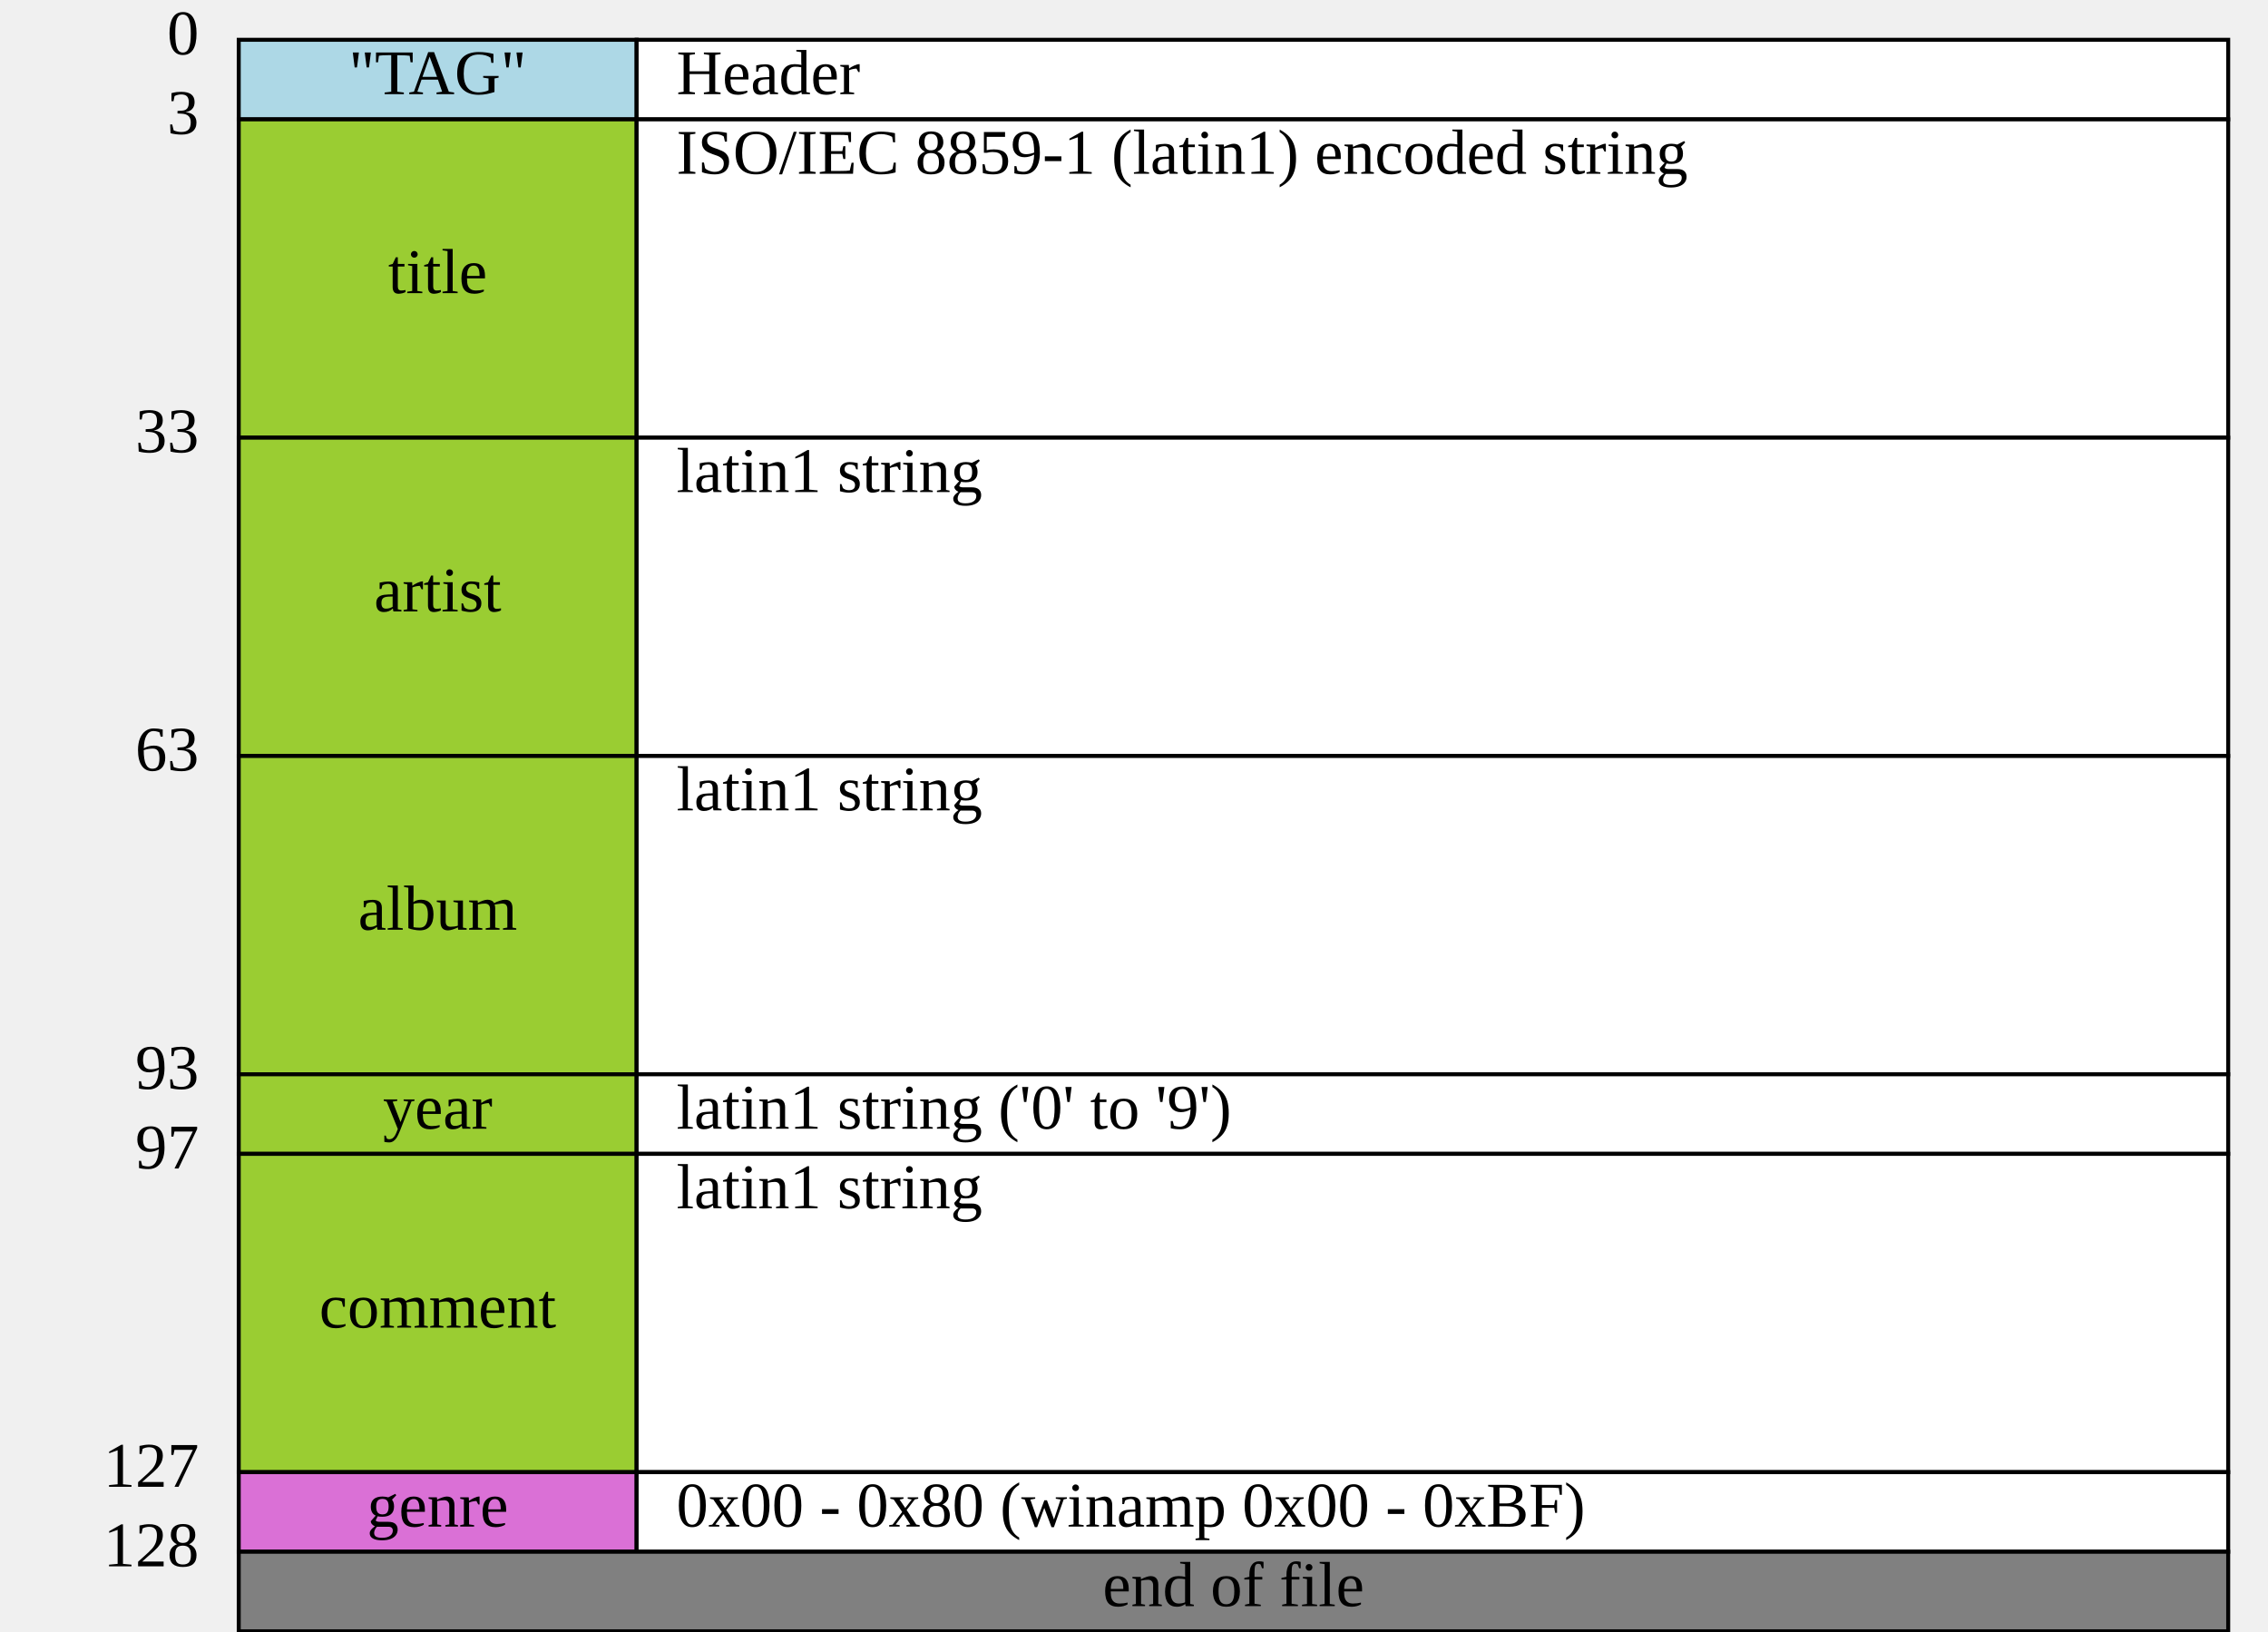
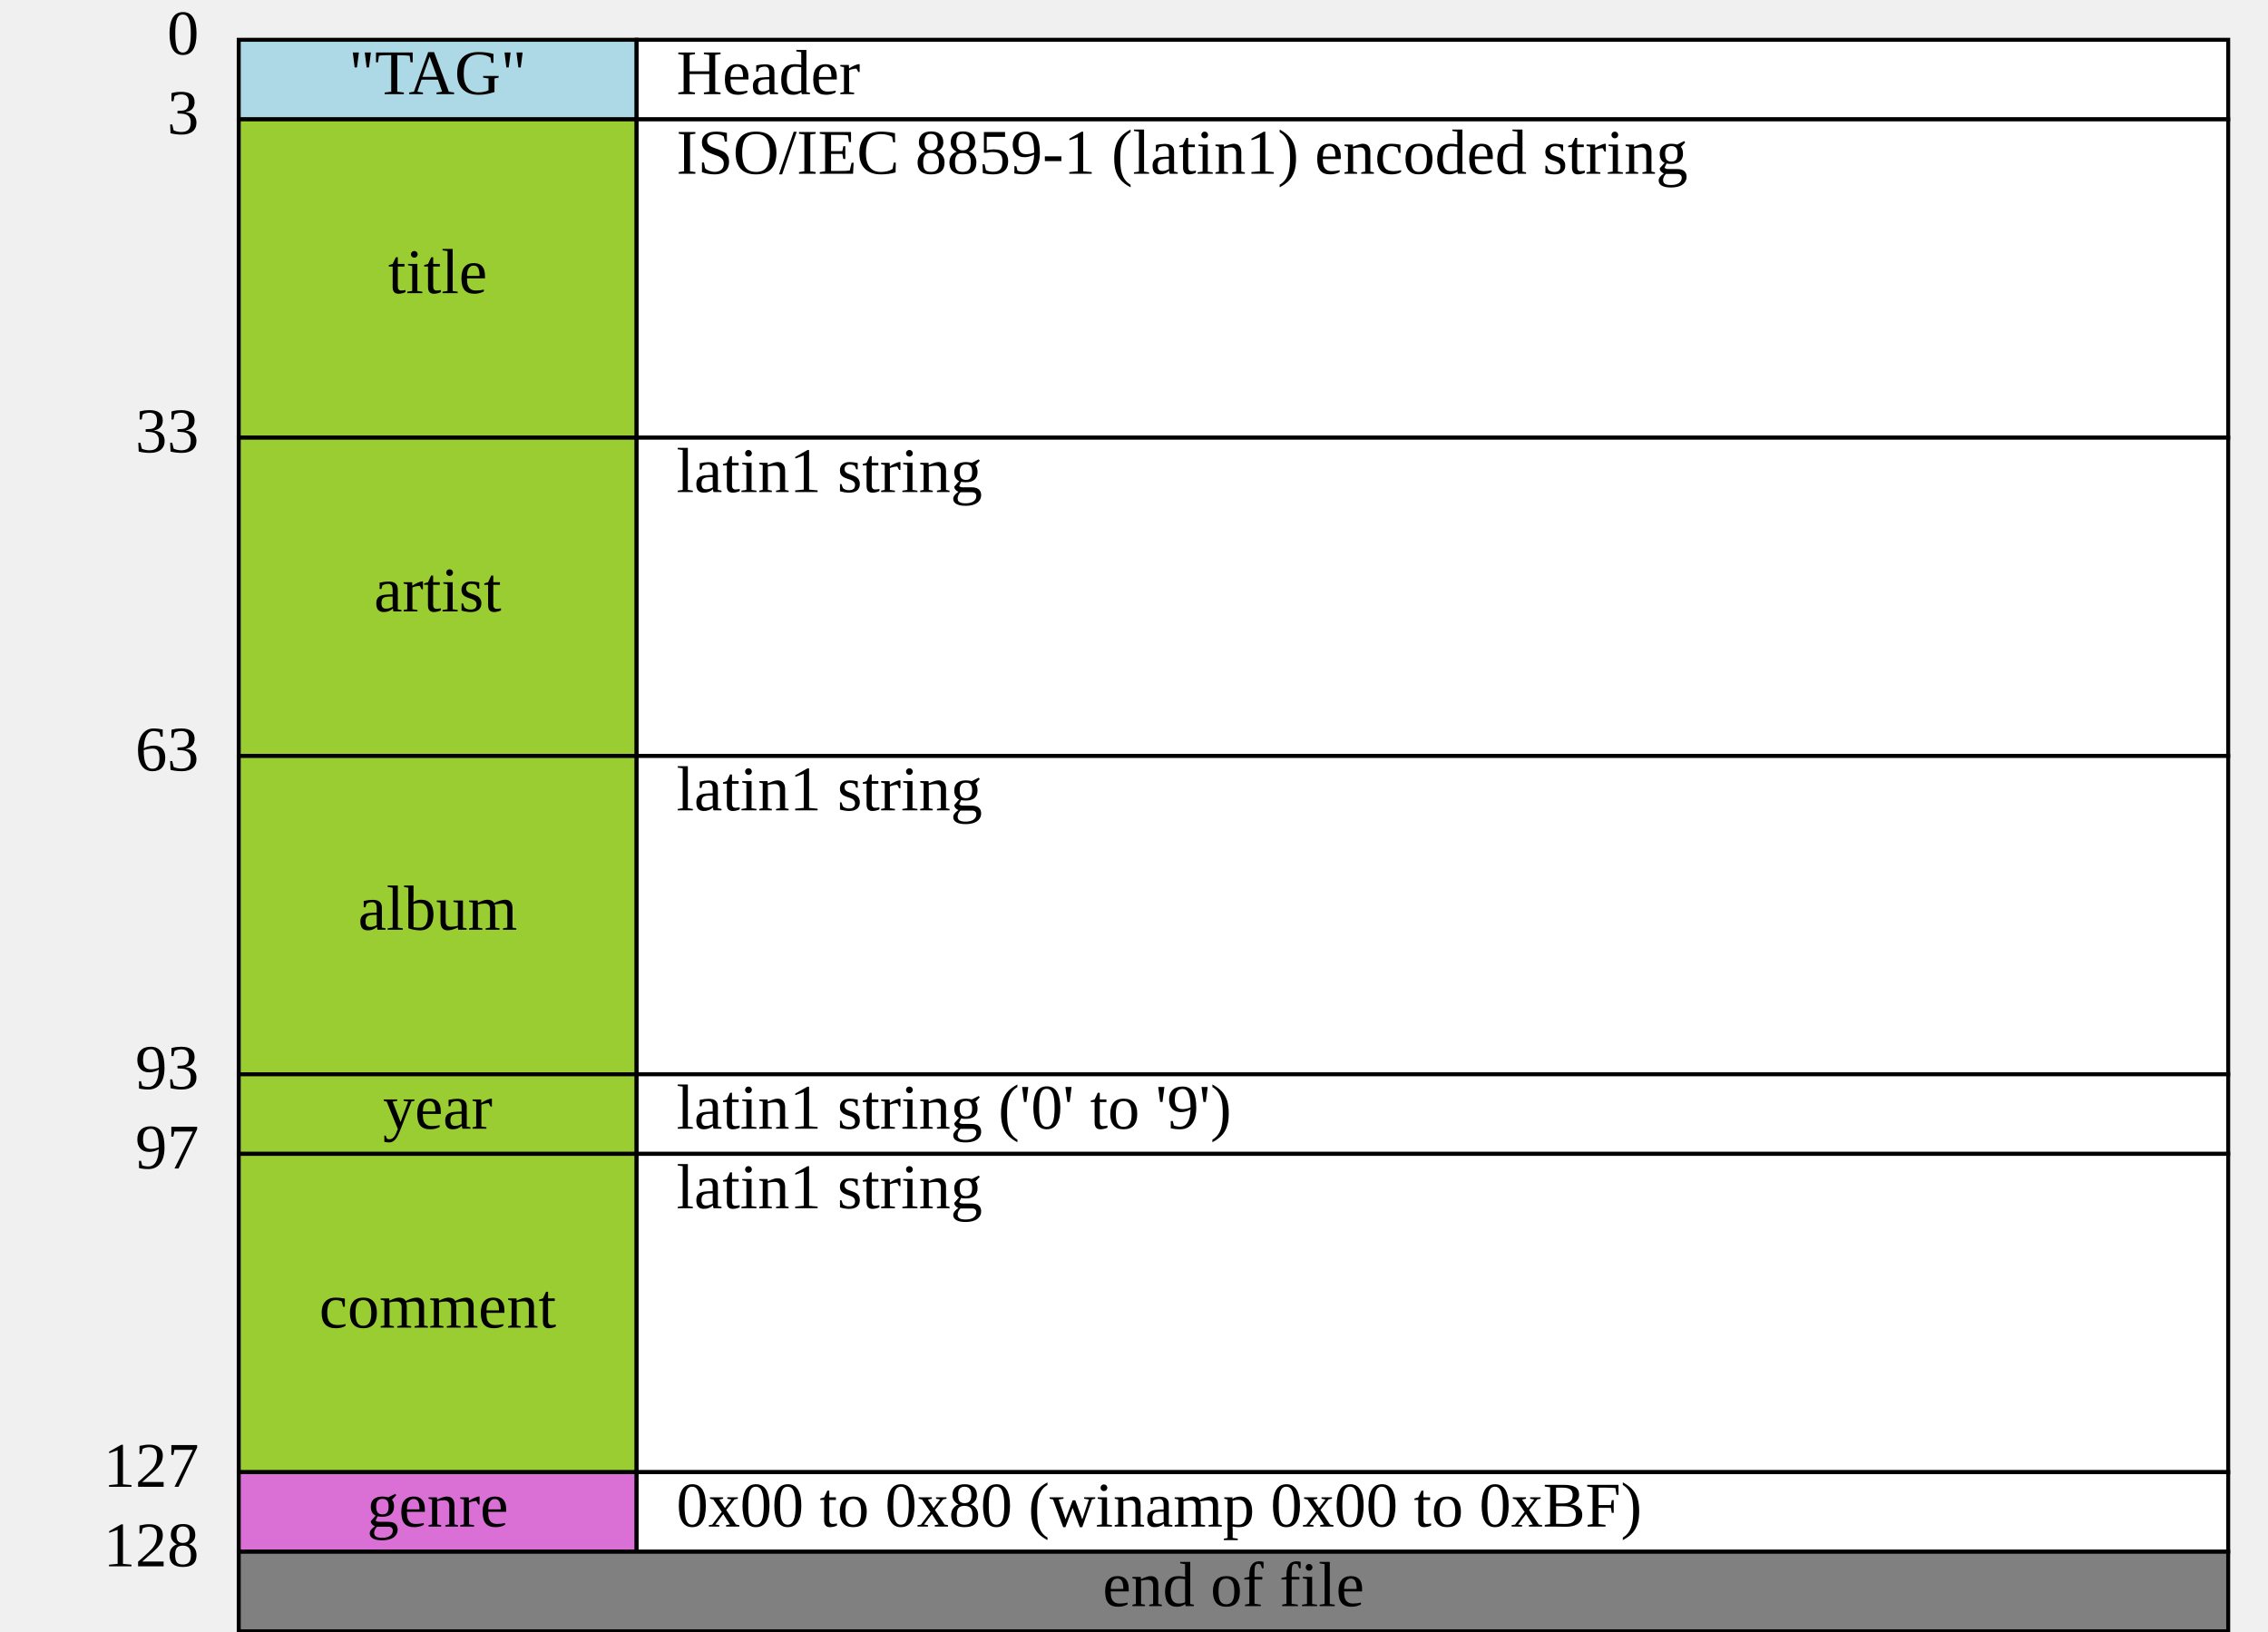
<svg xmlns="http://www.w3.org/2000/svg" viewBox="0 0 570 410">
  <style>
    rect {
      stroke: black;
      fill: white;
    }
    .con { fill: lightblue }
    .ast { fill: yellowgreen }
    .int { fill: orchid }
    .pos { fill: gray }
    text {
      stroke: none;
      fill: black;
      font-size: 16px;
      text-anchor: middle;
      dominant-baseline: middle;
    }
    .ofs { text-anchor: end }
    .ifo { text-anchor: start }
  </style>
  <text x="50" y="10" class="ofs">0</text>
  <rect x="60" y="10" height="20" width="100" class="con" />
  <rect x="160" y="10" height="20" width="400" />
  <text x="110" y="20">"TAG"</text>
  <text x="170" y="20" class="ifo">Header</text>
  <text x="50" y="30" class="ofs">3</text>
  <rect x="60" y="30" height="80" width="100" class="ast" />
  <rect x="160" y="30" height="80" width="400" />
  <text x="110" y="70">title</text>
  <text x="170" y="40" class="ifo">ISO/IEC 8859-1 (latin1) encoded string</text>
  <text x="50" y="110" class="ofs">33</text>
  <rect x="60" y="110" height="80" width="100" class="ast" />
  <rect x="160" y="110" height="80" width="400" />
  <text x="110" y="150">artist</text>
  <text x="170" y="120" class="ifo">latin1 string</text>
  <text x="50" y="190" class="ofs">63</text>
  <rect x="60" y="190" height="80" width="100" class="ast" />
  <rect x="160" y="190" height="80" width="400" />
  <text x="110" y="230">album</text>
  <text x="170" y="200" class="ifo">latin1 string</text>
  <text x="50" y="270" class="ofs">93</text>
  <rect x="60" y="270" height="20" width="100" class="ast" />
  <rect x="160" y="270" height="20" width="400" />
  <text x="110" y="280">year</text>
  <text x="170" y="280" class="ifo">latin1 string ('0' to '9')</text>
  <text x="50" y="290" class="ofs">97</text>
  <rect x="60" y="290" height="80" width="100" class="ast" />
  <rect x="160" y="290" height="80" width="400" />
  <text x="110" y="330">comment</text>
  <text x="170" y="300" class="ifo">latin1 string</text>
  <text x="50" y="370" class="ofs">127</text>
  <rect x="60" y="370" height="20" width="100" class="int" />
  <rect x="160" y="370" height="20" width="400" />
  <text x="110" y="380">genre</text>
-   <text x="170" y="380" class="ifo">0x00 - 0x80 (winamp 0x00 - 0xBF)</text>
+   <text x="170" y="380" class="ifo">0x00 to 0x80 (winamp 0x00 to 0xBF)</text>
  <text x="50" y="390" class="ofs">128</text>
  <rect x="60" y="390" height="20" width="500" class="pos" />
  <text x="310" y="400">end of file</text>
</svg>
